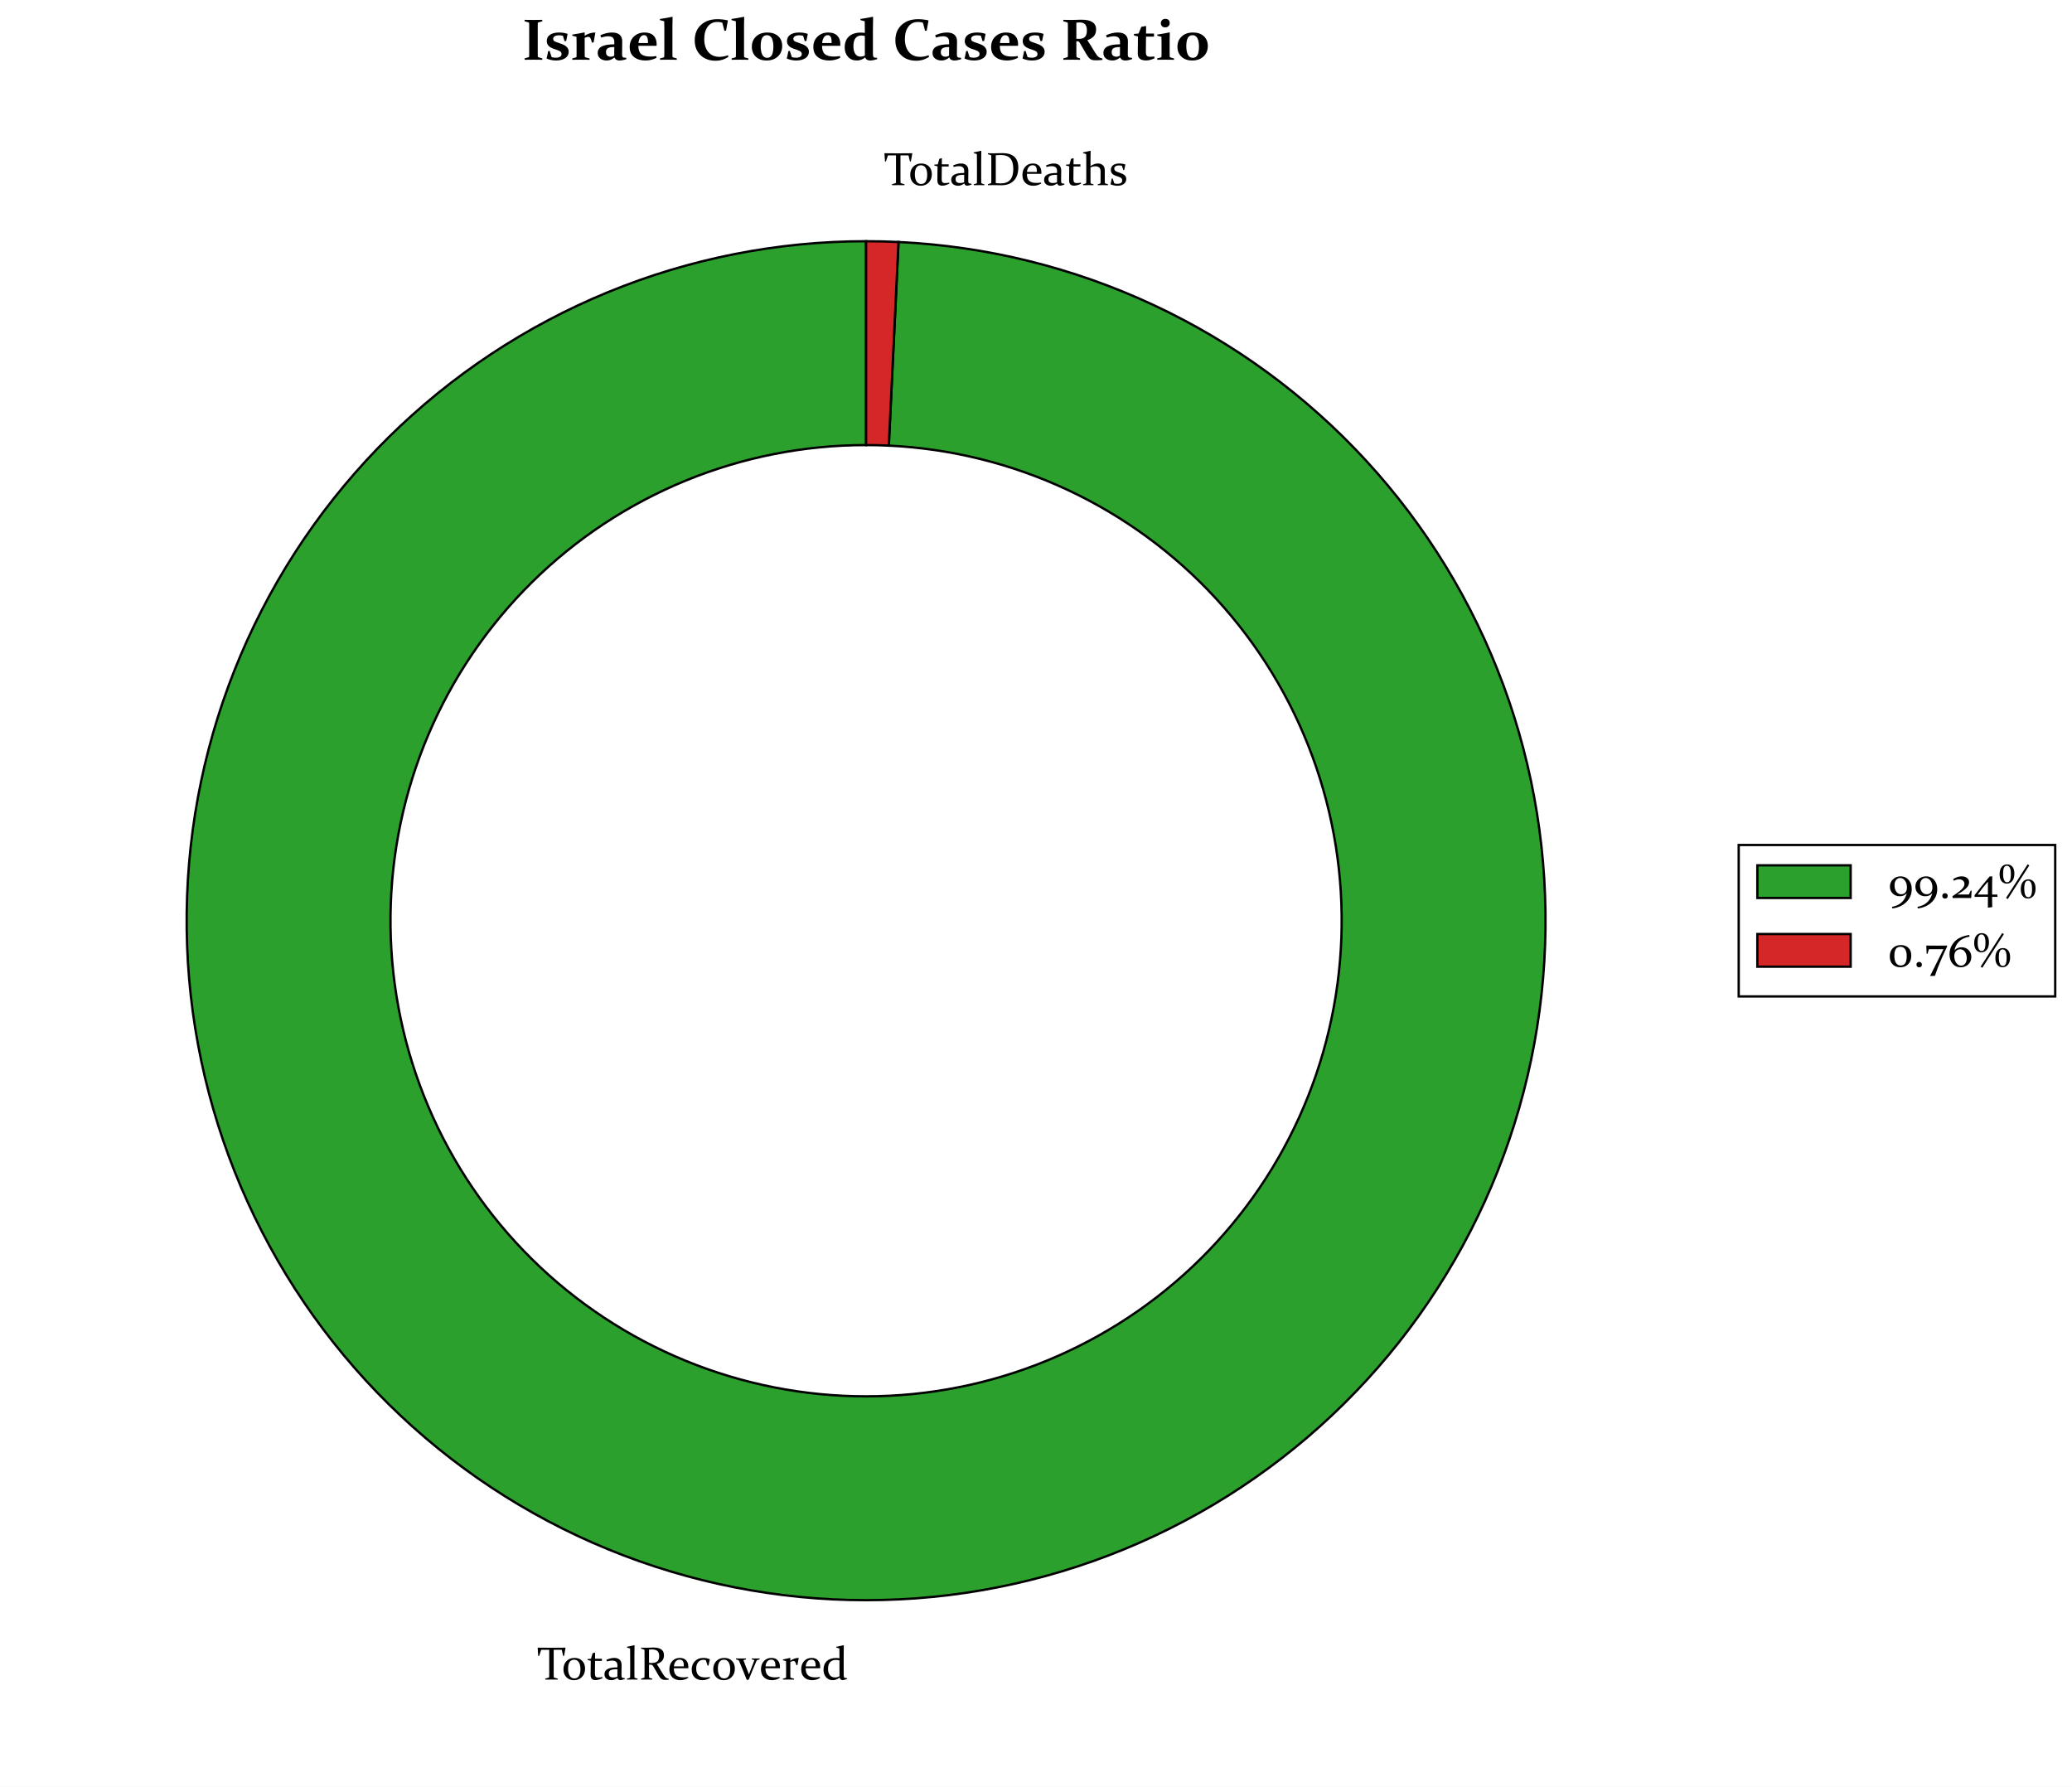
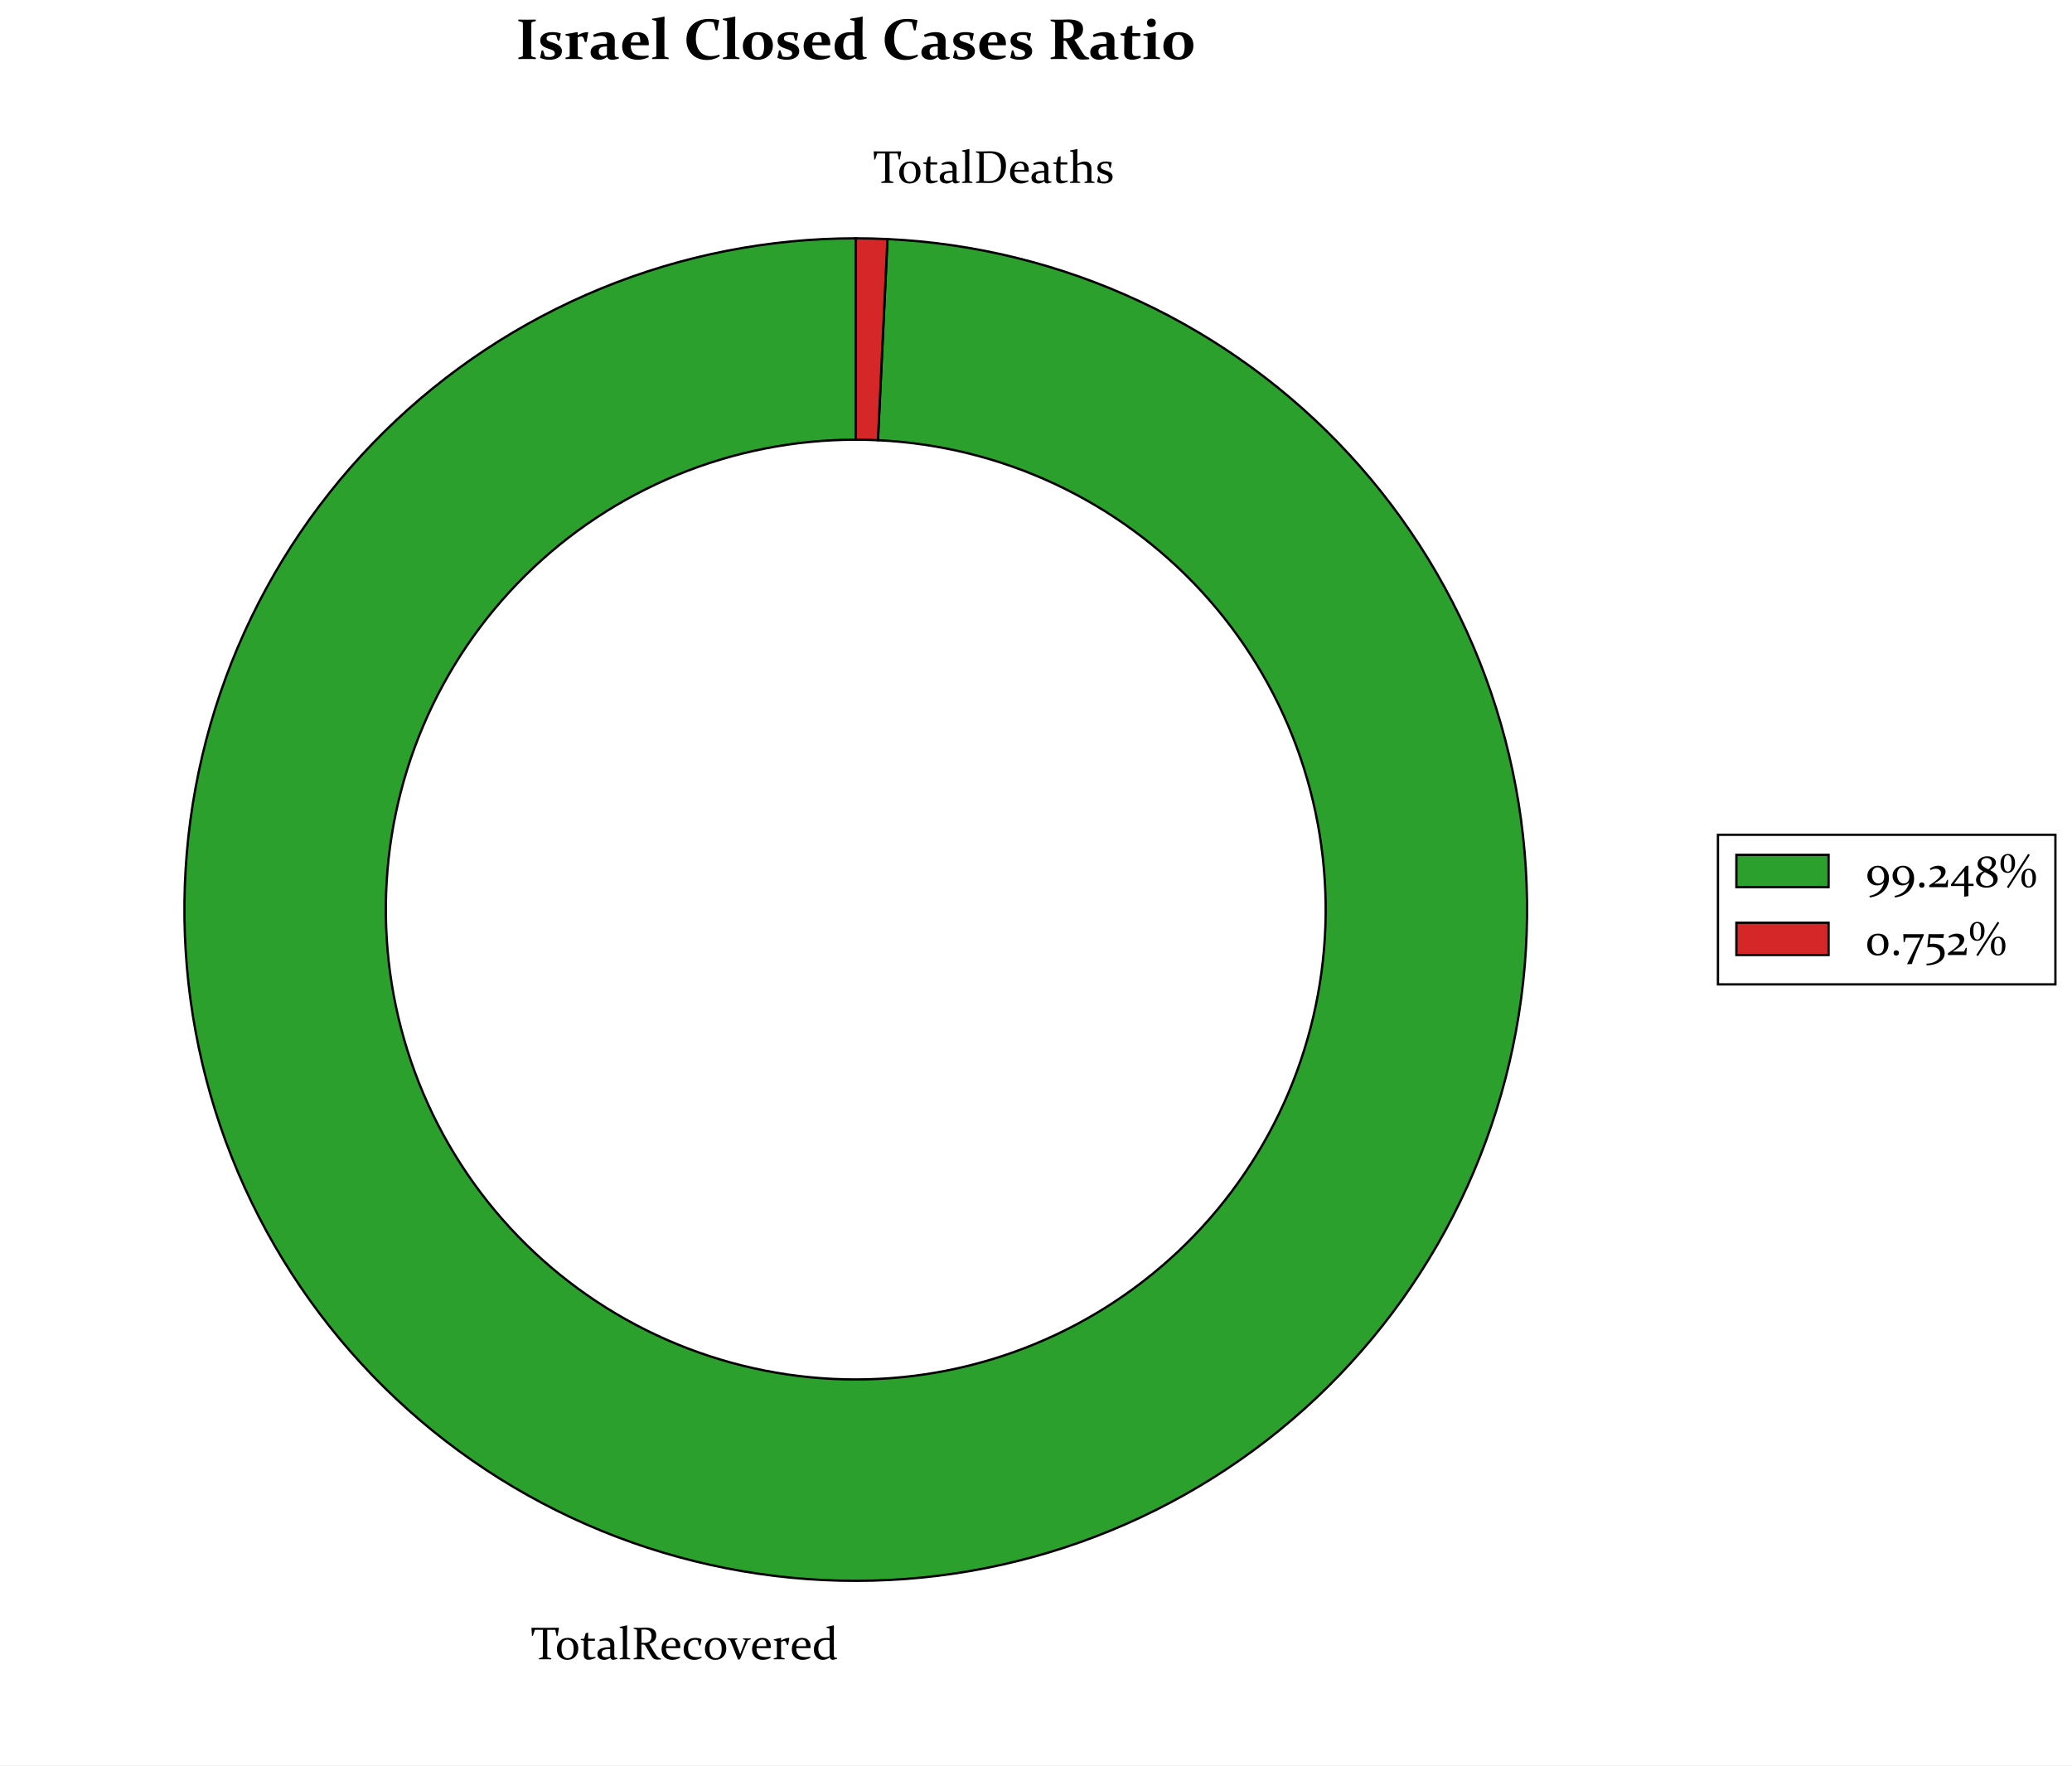
- <svg xmlns="http://www.w3.org/2000/svg" xmlns:xlink="http://www.w3.org/1999/xlink" height="766.08pt" version="1.1" viewBox="0 0 888.389 766.08" width="888.389pt">
+ <svg xmlns="http://www.w3.org/2000/svg" xmlns:xlink="http://www.w3.org/1999/xlink" height="766.08pt" version="1.1" viewBox="0 0 899.12 766.08" width="899.12pt">
  <defs>
    <style type="text/css">*{stroke-linecap:butt;stroke-linejoin:round;}</style>
  </defs>
  <g id="figure_1">
    <g id="patch_1">
-       <path d="M 0 766.08  L 888.389 766.08  L 888.389 0  L 0 0  z " style="fill:#ffffff;" />
+       <path d="M 0 766.08  L 899.12 766.08  L 899.12 0  L 0 0  z " style="fill:#ffffff;" />
    </g>
    <g id="axes_1">
      <g id="patch_2">
-         <path d="M 371.343 103.423  C 333.38 103.423 295.781 110.844 260.665 125.267  C 225.549 139.689 193.589 160.838 166.586 187.521  C 139.582 214.204 118.053 245.91 103.212 280.851  C 88.371 315.792 80.502 353.3 80.049 391.26  C 79.596 429.22 86.567 466.904 100.57 502.19  C 114.573 537.476 135.339 569.686 161.697 597.006  C 188.056 624.326 219.502 646.232 254.264 661.489  C 289.026 676.746 326.437 685.062 364.388 685.968  C 402.34 686.875 440.105 680.354 475.556 666.773  C 511.006 653.193 543.462 632.813 571.095 606.782  C 598.727 580.752 621.007 549.569 636.678 514.992  C 652.349 480.415 661.111 443.106 662.47 405.168  C 663.829 367.229 657.76 329.389 644.603 293.779  C 631.447 258.169 611.456 225.472 585.757 197.531  C 560.058 169.589 529.144 146.939 494.756 130.856  C 460.369 114.774 423.167 105.567 385.247 103.755  L 381.076 191.05  C 407.62 192.318 433.661 198.763 457.732 210.021  C 481.803 221.278 503.444 237.134 521.433 256.693  C 539.422 276.252 553.416 299.14 562.625 324.066  C 571.835 348.993 576.083 375.482 575.132 402.038  C 574.18 428.595 568.047 454.712 557.077 478.916  C 546.108 503.119 530.512 524.947 511.169 543.169  C 491.826 561.39 469.107 575.656 444.292 585.163  C 419.477 594.669 393.041 599.233 366.475 598.599  C 339.909 597.965 313.721 592.143 289.388 581.464  C 265.054 570.784 243.042 555.449 224.591 536.326  C 206.14 517.202 191.604 494.654 181.802 469.954  C 172 445.254 167.12 418.875 167.437 392.303  C 167.755 365.731 173.263 339.476 183.651 315.017  C 194.04 290.558 209.11 268.364 228.013 249.686  C 246.915 231.008 269.287 216.204 293.869 206.108  C 318.45 196.012 344.769 190.817 371.343 190.817  L 371.343 103.423  z " style="fill:#2ca02c;stroke:#000000;stroke-linejoin:miter;" />
+         <path d="M 371.343 103.423  C 333.377 103.423 295.775 110.845 260.657 125.27  C 225.539 139.695 193.576 160.847 166.573 187.534  C 139.569 214.221 118.041 245.931 103.202 280.876  C 88.363 315.822 80.497 353.333 80.049 391.296  C 79.6 429.259 86.578 466.946 100.587 502.232  C 114.596 537.519 135.369 569.728 161.735 597.045  C 188.101 624.363 219.554 646.264 254.322 661.515  C 289.09 676.765 326.506 685.073 364.461 685.97  C 402.416 686.867 440.183 680.336 475.632 666.744  C 511.081 653.152 543.534 632.761 571.161 606.72  C 598.788 580.679 621.059 549.486 636.719 514.901  C 652.38 480.316 661.129 443 662.474 405.058  C 663.819 367.117 657.734 329.275 644.562 293.668  C 631.391 258.061 611.384 225.369 585.671 197.437  C 559.958 169.505 529.03 146.866 494.633 130.799  C 460.235 114.731 423.025 105.541 385.102 103.748  L 380.974 191.045  C 407.521 192.3 433.567 198.733 457.646 209.98  C 481.724 221.228 503.373 237.074 521.372 256.627  C 539.372 276.18 553.376 299.064 562.596 323.989  C 571.817 348.914 576.076 375.403 575.135 401.962  C 574.193 428.521 568.069 454.642 557.106 478.852  C 546.144 503.061 530.554 524.896 511.215 543.125  C 491.877 561.354 469.16 575.628 444.345 585.142  C 419.531 594.656 393.094 599.228 366.526 598.6  C 339.957 597.972 313.766 592.157 289.428 581.481  C 265.091 570.806 243.074 555.475 224.617 536.353  C 206.161 517.231 191.62 494.684 181.814 469.984  C 172.007 445.283 167.123 418.903 167.437 392.329  C 167.751 365.755 173.257 339.496 183.644 315.034  C 194.031 290.573 209.101 268.376 228.004 249.695  C 246.906 231.014 269.28 216.208 293.863 206.11  C 318.445 196.013 344.767 190.817 371.343 190.817  L 371.343 103.423  z " style="fill:#2ca02c;stroke:#000000;stroke-linejoin:miter;" />
      </g>
      <g id="patch_3">
-         <path d="M 385.247 103.755  C 382.932 103.644 380.615 103.561 378.297 103.506  C 375.979 103.451 373.661 103.423 371.343 103.423  L 371.343 190.817  C 372.966 190.817 374.588 190.837 376.211 190.875  C 377.833 190.914 379.455 190.972 381.076 191.05  L 385.247 103.755  z " style="fill:#d62728;stroke:#000000;stroke-linejoin:miter;" />
+         <path d="M 385.102 103.748  C 382.811 103.64 380.518 103.559 378.224 103.504  C 375.931 103.45 373.637 103.423 371.343 103.423  L 371.343 190.817  C 372.949 190.817 374.554 190.836 376.16 190.874  C 377.765 190.912 379.37 190.969 380.974 191.045  L 385.102 103.748  z " style="fill:#d62728;stroke:#000000;stroke-linejoin:miter;" />
      </g>
      <g id="matplotlib.axis_1" />
      <g id="matplotlib.axis_2" />
      <g id="text_1">
-         <g transform="translate(230.3117 720.0759)scale(0.2 -0.2)">
+         <g transform="translate(230.3917 720.0778)scale(0.2 -0.2)">
          <defs>
            <path d="M 30.766 0  Q 24.75 0 17.484 -0.141  L 17.281 1.953  L 24.516 4.109  Q 25.734 4.438 25.781 5.609  Q 25.875 9.328 25.875 15.094  L 25.875 63.812  L 8.641 63.812  L 4.297 50.828  L 2.344 50.484  L 1.078 67.969  L 1.422 68.359  Q 13.422 68.172 24.422 68.172  L 37.453 68.172  Q 48.391 68.172 60.547 68.359  L 60.844 67.969  L 57.766 50.828  L 55.812 50.484  L 52.688 63.812  L 35.453 63.812  L 35.453 15.094  Q 35.453 9.328 35.547 5.609  Q 35.594 4.438 36.812 4.109  L 44.047 1.953  L 44.141 -0.141  Q 36.578 0 30.766 0  z " id="Constantia-84" />
            <path d="M 13.719 23.047  Q 13.719 13.922 17.141 8.172  Q 20.562 2.438 27.297 2.438  Q 33.594 2.438 36.891 7.484  Q 40.188 12.547 40.188 22.469  Q 40.188 31.781 36.719 37.156  Q 33.25 42.531 26.656 42.531  Q 20.406 42.531 17.062 37.688  Q 13.719 32.859 13.719 23.047  z M 50.141 23.484  Q 50.141 12.359 43.422 5.484  Q 36.719 -1.375 26.375 -1.375  Q 16.266 -1.375 10.031 5.094  Q 3.812 11.578 3.812 22.016  Q 3.812 32.766 10.328 39.578  Q 16.844 46.391 27.594 46.391  Q 37.75 46.391 43.938 40.109  Q 50.141 33.844 50.141 23.484  z " id="Constantia-111" />
            <path d="M 17.484 39.938  Q 17.188 23.438 17.188 13.328  Q 17.188 8.25 18.703 6.312  Q 20.219 4.391 24.469 4.391  Q 27.828 4.391 33.25 5.281  L 33.547 3.078  Q 25.094 -1.172 18.453 -1.172  Q 13.141 -1.172 10.547 1.688  Q 7.953 4.547 7.953 10.297  Q 7.953 19.781 8.297 40.234  L 1.562 41.891  L 1.266 43.891  L 8.797 44.531  L 12.156 56.344  Q 14.891 57.078 17.141 57.766  L 17.625 57.422  Q 17.484 51.516 17.484 46.391  L 17.484 44.578  L 32.172 44.578  L 32.172 39.938  z " id="Constantia-116" />
            <path d="M 30.125 22.125  Q 19.438 22.125 15.531 20.016  Q 11.625 17.922 11.625 12.938  Q 11.625 8.297 14.203 6.359  Q 16.797 4.438 21.234 4.438  Q 26.266 4.438 30.031 6.156  z M 6.453 42.234  Q 15.969 46.391 23.297 46.391  Q 30.766 46.391 34.938 42.484  Q 39.109 38.578 39.062 31.203  L 38.812 10.891  Q 38.766 8.406 38.938 6.891  Q 39.109 5.375 39.812 4.562  Q 40.531 3.766 41.938 3.438  Q 43.359 3.125 45.75 3.078  L 46 1.172  Q 43.891 0.344 40.859 -0.484  Q 37.844 -1.312 36.766 -1.312  Q 32.031 -1.312 30.281 3.562  Q 23.438 -1.375 17.391 -1.375  Q 10.594 -1.375 6.469 1.969  Q 2.344 5.328 2.344 11.422  Q 2.344 18.953 9.047 22.516  Q 15.766 26.078 30.125 26.078  L 30.172 29.891  Q 30.219 35.359 27.391 37.984  Q 24.562 40.625 18.703 40.625  Q 14.266 40.625 7.562 38.969  z " id="Constantia-97" />
            <path d="M 2.734 68.5  L 2.484 70.125  Q 11.141 71.781 18.406 73.578  L 18.844 73.188  Q 18.562 65.234 18.562 51.078  L 18.562 19.281  Q 18.562 10.547 18.656 5.219  Q 18.797 3.812 20.016 3.469  L 25.344 1.859  L 25.484 -0.141  Q 18.891 0 14.109 0  Q 9.328 0 2.781 -0.141  L 2.594 1.859  L 8.109 3.469  Q 9.328 3.859 9.422 5.031  Q 9.516 10.547 9.516 17.328  L 9.516 37.406  Q 9.516 55.562 9.328 66.547  z " id="Constantia-108" />
            <path d="M 21.781 14.984  Q 21.781 12.062 21.797 9.719  Q 21.828 7.375 21.875 5.469  Q 21.922 3.953 23.141 3.562  L 28.562 1.953  L 28.719 -0.141  Q 22.906 0 17.094 0  Q 11.188 0 4.984 -0.141  L 4.781 1.953  L 10.797 3.766  Q 12.016 4.109 12.109 5.281  Q 12.156 7.234 12.172 9.641  Q 12.203 12.062 12.203 14.984  L 12.203 54.594  Q 12.203 57.078 12.172 59.078  Q 12.156 61.078 12.109 62.703  Q 12.062 63.969 10.938 64.359  L 4.891 66.266  L 4.781 68.359  Q 11.078 68.172 17.047 68.172  Q 18.219 68.172 20.016 68.234  Q 21.828 68.312 24.422 68.406  Q 27.047 68.5 28.797 68.547  Q 30.562 68.609 31.594 68.609  Q 42.719 68.609 48.281 64.406  Q 53.859 60.203 53.859 52.156  Q 53.859 44.875 50.047 40.359  Q 46.234 35.844 38.422 33.406  Q 41.5 28.719 44.094 24.344  Q 46.688 19.969 48.906 16.328  Q 51.125 12.703 52.969 9.906  Q 54.828 7.125 56.453 5.516  Q 57.281 4.688 58.109 4.078  Q 58.938 3.469 59.844 3.078  Q 60.75 2.688 61.75 2.391  Q 62.75 2.094 63.969 1.812  L 64.109 -0.344  Q 60.594 -0.781 58.203 -0.781  Q 56.203 -0.781 54.688 -0.688  Q 53.172 -0.594 52 -0.297  Q 50.828 0 49.875 0.453  Q 48.922 0.922 48 1.656  Q 46 3.172 44.062 6.031  Q 42.141 8.891 40.062 12.5  Q 37.984 16.109 35.734 20.188  Q 33.5 24.266 31 28.172  Q 30.281 29.344 29.766 30.031  Q 29.25 30.719 28.641 31.109  Q 28.031 31.5 27.219 31.641  Q 26.422 31.781 25.141 31.844  L 21.781 31.938  z M 21.781 35.594  Q 24.75 35.453 27.297 35.453  Q 35.75 35.453 39.672 39.031  Q 43.609 42.625 43.609 50.297  Q 43.609 57.719 39.844 61.125  Q 36.078 64.547 28.078 64.547  Q 26.703 64.547 25.141 64.453  Q 23.578 64.359 21.781 64.156  z " id="Constantia-82" />
            <path d="M 44.047 3.469  Q 39.891 0.875 35.5 -0.25  Q 31.109 -1.375 27.344 -1.375  Q 16.609 -1.375 10.203 4.75  Q 3.812 10.891 3.812 21.781  Q 3.812 32.625 9.938 39.5  Q 16.062 46.391 26.312 46.391  Q 34.906 46.391 39.688 41.234  Q 44.484 36.078 44.484 27  Q 44.484 25.641 44.344 24.219  L 13.375 24.219  Q 13.375 13.719 18.312 9.203  Q 23.25 4.688 33.734 4.688  Q 38.422 4.688 43.75 5.562  z M 34.766 28.266  L 34.766 29.734  Q 34.766 36.672 32.547 39.641  Q 30.328 42.625 25.922 42.625  Q 20.125 42.625 17.047 38.422  Q 13.969 34.234 13.578 28.266  z " id="Constantia-101" />
            <path d="M 42.969 3.469  Q 39.938 1.422 35.469 0.016  Q 31 -1.375 26.609 -1.375  Q 16.062 -1.375 9.906 4.797  Q 3.766 10.984 3.766 21.297  Q 3.766 32.469 10.734 39.422  Q 17.719 46.391 28.812 46.391  Q 35.984 46.391 42.719 43.453  Q 41.109 36.922 39.844 30.078  L 37.938 29.781  L 33.984 41.5  Q 31.734 42.281 28.906 42.281  Q 21.625 42.281 17.516 37.203  Q 13.422 32.125 13.422 23.781  Q 13.422 13.969 18.062 9.281  Q 22.703 4.594 32.766 4.594  Q 37.406 4.594 42.672 5.516  z " id="Constantia-99" />
            <path d="M -1.516 45.266  Q 4.641 45.125 9.422 45.125  Q 13.812 45.125 19.969 45.266  L 20.172 43.266  L 14.5 41.703  Q 18.5 30.328 23.781 17.531  Q 25.141 14.156 26.219 11.078  Q 27.297 14.156 28.719 17.484  Q 33.156 28.422 38.031 41.703  L 32.469 43.266  L 32.281 45.266  Q 36.234 45.125 40.531 45.125  Q 44.922 45.125 49.031 45.266  L 49.219 43.266  L 44.344 41.844  Q 43.219 41.453 42.438 39.938  Q 38.578 31 33.469 18.672  Q 28.375 6.344 25.781 -0.344  L 21.625 -0.781  Q 18.953 6.297 13.891 18.594  Q 8.844 30.906 5.219 39.703  Q 4.438 41.406 3.078 41.891  L -1.422 43.266  z " id="Constantia-118" />
            <path d="M 2.828 42.969  Q 10.984 44.531 18.312 46.391  L 18.797 46.047  L 18.797 40.328  Q 27.828 46.391 36.531 46.391  L 36.766 46.094  Q 35.359 38.812 33.984 31  L 32.031 30.672  Q 30.672 34.812 29.391 37.328  Q 28.125 39.844 25.391 39.844  Q 22.75 39.844 18.797 37.406  L 18.797 16.266  Q 18.797 8.641 18.891 5.375  Q 18.953 4.047 20.125 3.719  L 26.609 1.859  L 26.766 -0.141  Q 19.141 0 14.359 0  Q 9.578 0 3.031 -0.141  L 2.828 1.859  L 8.5 3.516  Q 9.672 3.906 9.719 5.031  Q 9.766 7.125 9.766 11.031  L 9.766 27.688  Q 9.766 35.641 9.578 39.547  L 3.078 41.312  z " id="Constantia-114" />
            <path d="M 37.938 41.016  Q 34.672 42.047 30.609 42.047  Q 22.219 42.047 17.812 37.281  Q 13.422 32.516 13.422 22.859  Q 13.422 14.5 17.328 9.5  Q 21.234 4.5 28.375 4.5  Q 32.953 4.5 37.938 7.031  z M 30.906 70.125  Q 39.594 71.781 46.828 73.578  L 47.266 73.188  Q 46.969 62.75 46.969 50.734  L 46.969 24.172  Q 46.969 17.438 47.016 10.844  Q 47.016 8.344 47.188 6.828  Q 47.359 5.328 48.047 4.516  Q 48.734 3.719 50.078 3.422  Q 51.422 3.125 53.859 3.078  L 54.109 1.172  Q 51.953 0.344 48.953 -0.484  Q 45.953 -1.312 44.875 -1.312  Q 39.938 -1.312 38.234 4.25  Q 30.672 -1.375 23.531 -1.375  Q 14.5 -1.375 9.109 5.047  Q 3.719 11.469 3.719 20.844  Q 3.719 32.953 10.891 39.594  Q 18.062 46.234 30.953 46.234  Q 34.078 46.234 37.938 45.562  Q 37.938 56.344 37.75 66.547  L 31.156 68.5  z " id="Constantia-100" />
          </defs>
          <use xlink:href="#Constantia-84" />
          <use x="52.578" xlink:href="#Constantia-111" />
          <use x="106.631" xlink:href="#Constantia-116" />
          <use x="141.934" xlink:href="#Constantia-97" />
          <use x="189.932" xlink:href="#Constantia-108" />
          <use x="218.008" xlink:href="#Constantia-82" />
          <use x="279.643" xlink:href="#Constantia-101" />
          <use x="327.543" xlink:href="#Constantia-99" />
          <use x="373.686" xlink:href="#Constantia-111" />
          <use x="427.738" xlink:href="#Constantia-118" />
          <use x="476.029" xlink:href="#Constantia-101" />
          <use x="523.93" xlink:href="#Constantia-114" />
          <use x="562.26" xlink:href="#Constantia-101" />
          <use x="610.16" xlink:href="#Constantia-100" />
        </g>
      </g>
      <g id="text_2">
-         <g transform="translate(378.9925 79.36736)scale(0.2 -0.2)">
+         <g transform="translate(378.9125 79.36546)scale(0.2 -0.2)">
          <defs>
            <path d="M 17.094 0  Q 11.188 0 4.984 -0.141  L 4.781 1.953  L 10.797 3.766  Q 12.062 4.156 12.109 5.281  Q 12.156 7.234 12.172 9.641  Q 12.203 12.062 12.203 14.984  L 12.203 54.594  Q 12.203 57.078 12.172 59.078  Q 12.156 61.078 12.109 62.703  Q 12.062 63.969 10.938 64.359  L 4.891 66.266  L 4.781 68.359  Q 11.078 68.172 17.047 68.172  Q 21.922 68.172 26.453 68.406  Q 31 68.656 35.797 68.656  Q 52.875 68.656 61.469 60.859  Q 70.062 53.078 70.062 37.75  Q 70.062 19.672 60.516 9.688  Q 50.984 -0.297 33.734 -0.297  Q 29 -0.297 25.281 -0.141  Q 21.578 0 17.094 0  z M 21.781 4.344  Q 24.656 3.953 27.406 3.828  Q 30.172 3.719 32.953 3.719  Q 45.844 3.719 52.578 11.297  Q 59.328 18.891 59.328 34.578  Q 59.328 49.812 52.922 57.156  Q 46.531 64.5 32.672 64.5  Q 30.469 64.5 27.797 64.406  Q 25.141 64.312 21.781 64.062  z " id="Constantia-68" />
            <path d="M 2.484 70.125  Q 10.453 71.688 18.406 73.578  L 18.844 73.188  Q 18.609 68.609 18.578 60.109  Q 18.562 51.609 18.562 40.922  Q 27.047 46.391 34.375 46.391  Q 41.156 46.391 45.156 42.594  Q 49.172 38.812 49.172 31.5  L 49.172 14.266  Q 49.172 8.641 49.266 5.219  Q 49.312 3.953 50.484 3.516  L 55.953 1.859  L 56.062 -0.141  Q 49.609 0 44.828 0  Q 40.047 0 34.188 -0.141  L 33.984 1.859  L 38.812 3.266  Q 39.984 3.656 40.094 4.781  Q 40.141 5.469 40.141 7.859  L 40.141 29.156  Q 40.141 35.156 37.25 37.766  Q 34.375 40.375 28.766 40.375  Q 23.922 40.375 18.562 38.031  L 18.562 16.109  Q 18.562 10.062 18.656 5.031  Q 18.703 3.656 19.875 3.328  L 24.953 1.859  L 25.047 -0.141  Q 18.891 0 14.109 0  Q 9.328 0 2.781 -0.141  L 2.594 1.859  L 8.109 3.469  Q 9.375 3.859 9.422 5.031  Q 9.516 9.719 9.516 17  L 9.516 37.406  Q 9.516 47.359 9.484 55.031  Q 9.469 62.703 9.328 66.547  L 2.734 68.5  z " id="Constantia-104" />
            <path d="M 27.875 41.453  Q 25.047 42.234 21.734 42.234  Q 17.141 42.234 14.328 40.453  Q 11.531 38.672 11.531 35.594  Q 11.531 32.625 13.359 30.906  Q 15.188 29.203 20.172 27.547  L 24.172 26.172  Q 30.906 23.875 34.047 20.922  Q 37.203 17.969 37.203 13.188  Q 37.203 6.391 31.922 2.5  Q 26.656 -1.375 18.609 -1.375  Q 11.188 -1.375 3.422 1.656  Q 5.078 8.016 6.109 14.062  L 8.016 14.359  L 11.531 3.859  Q 14.312 2.781 18.609 2.781  Q 23.141 2.781 25.844 4.641  Q 28.562 6.5 28.562 9.859  Q 28.562 12.984 26.734 14.797  Q 24.906 16.609 20.906 17.922  L 15.828 19.625  Q 9.234 21.828 6.719 24.922  Q 4.203 28.031 4.203 32.625  Q 4.203 39.016 9.062 42.703  Q 13.922 46.391 21.875 46.391  Q 29.297 46.391 35.359 44.234  Q 33.984 38.672 32.859 32.469  L 31 32.125  z " id="Constantia-115" />
          </defs>
          <use xlink:href="#Constantia-84" />
          <use x="52.578" xlink:href="#Constantia-111" />
          <use x="106.631" xlink:href="#Constantia-116" />
          <use x="141.934" xlink:href="#Constantia-97" />
          <use x="189.932" xlink:href="#Constantia-108" />
          <use x="218.008" xlink:href="#Constantia-68" />
          <use x="293.105" xlink:href="#Constantia-101" />
          <use x="341.006" xlink:href="#Constantia-97" />
          <use x="389.004" xlink:href="#Constantia-116" />
          <use x="424.307" xlink:href="#Constantia-104" />
          <use x="482.266" xlink:href="#Constantia-115" />
        </g>
      </g>
      <g id="text_3">
        <g transform="translate(223.8466 25.59453)scale(0.25 -0.25)">
          <defs>
            <path d="M 26.859 15.328  Q 26.859 12.406 26.875 10.016  Q 26.906 7.625 26.953 5.719  Q 27 4.438 28.609 4  L 34.625 2.297  L 34.766 -0.141  Q 27.984 0 19.734 0  Q 11.188 0 4.5 -0.141  L 4.25 2.297  L 10.797 4.109  Q 12.016 4.438 12.109 5.609  Q 12.156 7.562 12.172 9.984  Q 12.203 12.406 12.203 15.328  L 12.203 54.25  Q 12.203 56.688 12.172 58.688  Q 12.156 60.688 12.109 62.359  Q 12.062 63.625 10.938 63.969  L 4.391 65.875  L 4.25 68.359  Q 11.031 68.172 19.281 68.172  Q 27.781 68.172 34.516 68.359  L 34.766 65.875  L 28.219 64.062  Q 27.047 63.766 26.953 62.594  Q 26.906 60.844 26.875 58.812  Q 26.859 56.781 26.859 54.438  z " id="Constantia-Bold-73" />
            <path d="M 31.938 41.109  Q 28.859 41.844 25.297 41.844  Q 20.844 41.844 18.031 40.281  Q 15.234 38.719 15.234 35.844  Q 15.234 33.641 16.453 32.438  Q 17.672 31.25 20.656 30.219  L 28.469 27.484  Q 35.453 25.094 38.672 21.703  Q 41.891 18.312 41.891 13.766  Q 41.891 6.594 35.859 2.609  Q 29.828 -1.375 20.016 -1.375  Q 11.812 -1.375 3.906 2  Q 5.562 8.547 6.641 14.703  L 9.125 15.094  L 12.641 4.438  Q 15.625 3.422 20.125 3.422  Q 24.359 3.422 27 5.031  Q 29.641 6.641 29.641 9.516  Q 29.641 11.922 28.047 13.547  Q 26.469 15.188 21.734 16.797  L 15.766 18.844  Q 10.062 20.844 7.172 24.047  Q 4.297 27.25 4.297 31.891  Q 4.297 39.016 9.906 42.812  Q 15.531 46.625 25.391 46.625  Q 33.5 46.625 40.047 44.234  Q 38.578 37.844 37.547 32.125  L 34.859 31.734  z " id="Constantia-Bold-115" />
            <path d="M 2.297 43.062  Q 13.578 44.734 22.906 46.781  L 23.641 46.391  L 23.641 41.109  Q 32.281 46.625 41.703 46.625  L 41.938 46.297  Q 40.375 38.531 38.969 29.688  L 36.141 29.203  Q 34.859 34.031 33.641 36.609  Q 32.422 39.203 29.828 39.203  Q 27.344 39.203 23.641 37.547  L 23.641 16.609  Q 23.641 9.031 23.734 5.766  Q 23.781 4.391 24.953 4.047  L 31.938 2.203  L 32.078 -0.141  Q 23.969 0 16.609 0  Q 9.578 0 2.547 -0.141  L 2.297 2.203  L 8.5 3.906  Q 9.672 4.25 9.719 5.375  Q 9.766 7.469 9.766 11.375  L 9.766 27.688  Q 9.766 35.641 9.578 39.266  L 2.594 41.062  z " id="Constantia-Bold-114" />
            <path d="M 31 21.734  Q 23.344 21.734 20.062 19.781  Q 16.797 17.828 16.797 13.094  Q 16.797 8.797 19.109 6.953  Q 21.438 5.125 24.609 5.125  Q 28.219 5.125 30.906 6.984  z M 7.125 41.891  Q 17.531 46.625 27.156 46.625  Q 35.938 46.625 40.297 42.688  Q 44.672 38.766 44.625 31.391  L 44.391 11.078  Q 44.281 8.594 44.469 7.078  Q 44.672 5.562 45.375 4.75  Q 46.094 3.953 47.484 3.609  Q 48.875 3.266 51.516 3.219  L 51.812 0.984  Q 44.969 -1.375 40.047 -1.375  Q 33.406 -1.375 31.297 3.859  Q 25.094 -1.375 18.172 -1.375  Q 11.375 -1.375 6.984 2.016  Q 2.594 5.422 2.594 11.578  Q 2.594 19.234 9.688 22.797  Q 16.797 26.375 31 26.375  L 31.062 30.031  Q 31.109 35.25 28.547 37.719  Q 25.984 40.188 20.562 40.188  Q 15.531 40.188 8.5 37.984  z " id="Constantia-Bold-97" />
            <path d="M 49.906 3.219  Q 40.875 -1.375 30.859 -1.375  Q 18.953 -1.375 11.406 4.516  Q 3.859 10.406 3.859 21.875  Q 3.859 32.812 11.109 39.719  Q 18.359 46.625 29.594 46.625  Q 39.406 46.625 44.75 41.328  Q 50.094 36.031 50.094 26.703  Q 50.094 25.297 49.953 23.781  L 18.75 23.781  Q 18.75 13.969 23.562 9.672  Q 28.375 5.375 39.359 5.375  Q 44.672 5.375 49.516 6.297  z M 35.25 28.516  L 35.25 29.688  Q 35.25 36.328 33.562 39.203  Q 31.891 42.094 28.422 42.094  Q 24.266 42.094 21.797 38.109  Q 19.344 34.125 18.953 28.516  z " id="Constantia-Bold-101" />
            <path d="M 1.859 69.828  Q 14.062 71.625 23.141 73.578  L 23.688 73.188  Q 23.391 66.453 23.391 58.844  L 23.391 13.672  Q 23.391 7.859 23.484 5.562  Q 23.578 4.25 24.703 3.906  L 30.812 2.203  L 30.953 -0.141  Q 23.734 0 16.609 0  Q 9.328 0 2.25 -0.141  L 2 2.203  L 8.203 3.906  Q 9.328 4.203 9.422 5.375  Q 9.516 7.281 9.516 11.766  L 9.516 54.109  Q 9.516 60.5 9.328 65.875  L 2.156 67.828  z " id="Constantia-Bold-108" />
            <path id="Constantia-Bold-32" />
            <path d="M 58.5 49.906  L 55.812 49.469  L 52.094 63.484  Q 48.25 64.703 43.75 64.703  Q 32.953 64.703 27.047 56.609  Q 21.141 48.531 21.141 35.453  Q 21.141 21.484 28.094 13.188  Q 35.062 4.891 47.406 4.891  Q 54.297 4.891 61.922 7.672  L 62.547 4.891  Q 52.781 -1.766 40.484 -1.766  Q 24.516 -1.766 14.672 7.859  Q 4.828 17.484 4.828 33.203  Q 4.828 49.953 15.625 59.719  Q 26.422 69.484 43.797 69.484  Q 52.391 69.484 61.375 67.484  L 61.672 67  z " id="Constantia-Bold-67" />
            <path d="M 19.047 23.188  Q 19.047 14.312 21.703 8.766  Q 24.359 3.219 30.219 3.219  Q 35.688 3.219 38.25 8.094  Q 40.828 12.984 40.828 22.609  Q 40.828 31.641 38.109 36.844  Q 35.406 42.047 29.641 42.047  Q 24.266 42.047 21.656 37.359  Q 19.047 32.672 19.047 23.188  z M 55.953 23.578  Q 55.953 12.453 48.531 5.531  Q 41.109 -1.375 29.203 -1.375  Q 17.625 -1.375 10.734 5.141  Q 3.859 11.672 3.859 22.219  Q 3.859 32.906 11.078 39.766  Q 18.312 46.625 30.609 46.625  Q 42.281 46.625 49.109 40.297  Q 55.953 33.984 55.953 23.578  z " id="Constantia-Bold-111" />
            <path d="M 38.422 40.578  Q 35.797 41.5 32.516 41.5  Q 25.828 41.5 22.312 36.891  Q 18.797 32.281 18.797 23  Q 18.797 14.938 21.922 10.109  Q 25.047 5.281 30.719 5.281  Q 34.906 5.281 38.422 7.078  z M 30.719 69.828  Q 42.625 71.625 52 73.578  L 52.594 73.188  Q 52.25 62.75 52.25 50.734  L 52.25 24.172  Q 52.25 17.781 52.297 10.984  Q 52.297 8.5 52.484 6.984  Q 52.688 5.469 53.344 4.656  Q 54 3.859 55.359 3.562  Q 56.734 3.266 59.375 3.219  L 59.672 1.078  Q 52.547 -1.375 47.516 -1.375  Q 40.969 -1.375 38.922 3.953  Q 32.516 -1.375 24.75 -1.375  Q 15.094 -1.375 9.469 5  Q 3.859 11.375 3.859 20.953  Q 3.859 33.156 11.109 39.812  Q 18.359 46.484 31.391 46.484  Q 34.625 46.484 38.422 45.953  Q 38.422 56.25 38.234 65.875  L 31.062 67.828  z " id="Constantia-Bold-100" />
            <path d="M 26.703 15.328  Q 26.703 12.406 26.734 10.078  Q 26.766 7.766 26.812 5.859  Q 26.859 4.297 27.938 3.953  L 33.016 2.297  L 33.156 -0.141  Q 27.734 0 19.734 0  Q 11.188 0 4.5 -0.141  L 4.25 2.297  L 10.797 4.109  Q 12.016 4.438 12.109 5.609  Q 12.156 7.562 12.172 9.984  Q 12.203 12.406 12.203 15.328  L 12.203 54.25  Q 12.203 56.688 12.172 58.688  Q 12.156 60.688 12.109 62.359  Q 12.062 63.625 10.938 63.969  L 4.391 65.875  L 4.25 68.359  Q 11.078 68.172 18.266 68.172  Q 19.781 68.172 22.016 68.234  Q 24.266 68.312 27.484 68.406  Q 30.422 68.5 32.391 68.547  Q 34.375 68.609 35.5 68.609  Q 48.047 68.609 54.312 64.406  Q 60.594 60.203 60.594 52.156  Q 60.594 44.875 56.766 40.406  Q 52.938 35.938 45.516 33.547  Q 49.609 27.484 51.828 23.719  Q 54.047 19.969 56.297 16.328  Q 58.547 12.703 60.375 9.906  Q 62.203 7.125 63.812 5.516  Q 64.703 4.781 65.5 4.25  Q 66.312 3.719 67.188 3.328  Q 68.062 2.938 69.062 2.656  Q 70.062 2.391 71.297 2.156  L 71.484 -0.344  Q 66.703 -1.031 60.547 -1.031  Q 55.672 -1.031 53.719 -0.391  Q 51.766 0.25 50.25 1.422  Q 48 3.172 46.109 6  Q 44.234 8.844 42.141 12.406  Q 40.047 15.969 37.812 19.969  Q 35.594 23.969 33.156 27.875  Q 32.422 29 31.953 29.734  Q 31.5 30.469 31.031 30.828  Q 30.562 31.203 30.047 31.375  Q 29.547 31.547 28.766 31.594  L 26.703 31.641  z M 26.703 35.891  Q 29.297 35.75 31.391 35.75  Q 38.328 35.75 41.547 39.234  Q 44.781 42.719 44.781 50.141  Q 44.781 57.328 41.672 60.625  Q 38.578 63.922 32.031 63.922  Q 30.906 63.922 29.609 63.812  Q 28.328 63.719 26.703 63.531  z " id="Constantia-Bold-82" />
            <path d="M 22.125 39.547  Q 21.828 24.312 21.828 13.719  Q 21.828 8.797 23.344 6.906  Q 24.859 5.031 29.156 5.031  Q 32.469 5.031 36.375 5.422  L 36.766 2.484  Q 29 -1.312 22.266 -1.312  Q 15.438 -1.312 11.688 1.531  Q 7.953 4.391 7.953 10.156  Q 7.953 20.312 8.25 39.797  L 1.656 41.5  L 1.219 44.141  L 9.375 44.875  L 14.016 56.344  Q 18.172 57.078 21.578 57.766  L 22.266 57.422  Q 22.125 51.516 22.125 44.875  L 35.797 44.875  L 35.797 39.547  z " id="Constantia-Bold-116" />
            <path d="M 23.781 62.984  Q 23.781 59.625 21.609 57.516  Q 19.438 55.422 15.922 55.422  Q 12.703 55.422 10.625 57.391  Q 8.547 59.375 8.547 62.547  Q 8.547 66.016 10.734 68.016  Q 12.938 70.016 16.453 70.016  Q 19.672 70.016 21.719 68.188  Q 23.781 66.359 23.781 62.984  z M 2.297 43.062  Q 14.312 44.875 23.391 46.828  L 23.922 46.438  Q 23.641 39.703 23.641 32.078  L 23.641 13.672  Q 23.641 7.859 23.734 5.562  Q 23.828 4.25 24.953 3.906  L 31.062 2.203  L 31.203 -0.141  Q 23.969 0 16.844 0  Q 9.578 0 2.484 -0.141  L 2.25 2.203  L 8.453 3.906  Q 9.578 4.203 9.672 5.375  Q 9.766 7.281 9.766 11.766  L 9.766 27.484  Q 9.766 33.891 9.578 39.266  L 2.594 41.062  z " id="Constantia-Bold-105" />
          </defs>
          <use xlink:href="#Constantia-Bold-73" />
          <use x="38.062" xlink:href="#Constantia-Bold-115" />
          <use x="83.717" xlink:href="#Constantia-Bold-114" />
          <use x="127.125" xlink:href="#Constantia-Bold-97" />
          <use x="180.689" xlink:href="#Constantia-Bold-101" />
          <use x="234.449" xlink:href="#Constantia-Bold-108" />
          <use x="267.359" xlink:href="#Constantia-Bold-32" />
          <use x="291.285" xlink:href="#Constantia-Bold-67" />
          <use x="357.252" xlink:href="#Constantia-Bold-108" />
          <use x="390.162" xlink:href="#Constantia-Bold-111" />
          <use x="450.025" xlink:href="#Constantia-Bold-115" />
          <use x="495.68" xlink:href="#Constantia-Bold-101" />
          <use x="549.439" xlink:href="#Constantia-Bold-100" />
          <use x="611.451" xlink:href="#Constantia-Bold-32" />
          <use x="635.377" xlink:href="#Constantia-Bold-67" />
          <use x="701.344" xlink:href="#Constantia-Bold-97" />
          <use x="754.908" xlink:href="#Constantia-Bold-115" />
          <use x="800.562" xlink:href="#Constantia-Bold-101" />
          <use x="854.322" xlink:href="#Constantia-Bold-115" />
          <use x="899.977" xlink:href="#Constantia-Bold-32" />
          <use x="923.902" xlink:href="#Constantia-Bold-82" />
          <use x="994.41" xlink:href="#Constantia-Bold-97" />
          <use x="1047.975" xlink:href="#Constantia-Bold-116" />
          <use x="1086.939" xlink:href="#Constantia-Bold-105" />
          <use x="1120.094" xlink:href="#Constantia-Bold-111" />
        </g>
      </g>
      <g id="legend_1">
        <g id="patch_4">
-           <path d="M 745.485 427.2  L 881.189 427.2  L 881.189 362.275  L 745.485 362.275  z " style="fill:#ffffff;stroke:#000000;stroke-linejoin:miter;" />
+           <path d="M 745.485 427.2  L 891.92 427.2  L 891.92 362.275  L 745.485 362.275  z " style="fill:#ffffff;stroke:#000000;stroke-linejoin:miter;" />
        </g>
        <g id="patch_5">
          <path d="M 753.485 384.99  L 793.485 384.99  L 793.485 370.99  L 753.485 370.99  z " style="fill:#2ca02c;stroke:#000000;stroke-linejoin:miter;" />
        </g>
        <g id="text_4">
          <g transform="translate(809.4855 384.9904)scale(0.2 -0.2)">
            <defs>
              <path d="M 8.641 -19  Q 20.906 -16.797 28.984 -9.672  Q 37.062 -2.547 40.375 10.109  L 40.281 10.156  Q 34.578 3.656 25.438 3.656  Q 16.312 3.656 10.234 9.484  Q 4.156 15.328 4.156 24.312  Q 4.156 33.688 10.797 40.031  Q 17.438 46.391 27.047 46.391  Q 37.547 46.391 44.266 38.75  Q 50.984 31.109 50.984 19.188  Q 50.984 2.828 39.578 -8.594  Q 28.172 -20.016 9.328 -22.469  z M 14.062 27.25  Q 14.062 18.562 18.016 13.281  Q 21.969 8.016 28.125 8.016  Q 34.234 8.016 37.453 11.938  Q 40.672 15.875 40.672 22.906  Q 40.672 31.453 36.422 37.156  Q 32.172 42.875 26.219 42.875  Q 20.953 42.875 17.5 38.641  Q 14.062 34.422 14.062 27.25  z " id="Constantia-57" />
              <path d="M 13.094 10.25  Q 15.625 10.25 17.25 8.656  Q 18.891 7.078 18.891 4.5  Q 18.891 1.906 17.25 0.266  Q 15.625 -1.375 13.094 -1.375  Q 10.406 -1.375 8.781 0.266  Q 7.172 1.906 7.172 4.5  Q 7.172 7.078 8.781 8.656  Q 10.406 10.25 13.094 10.25  z " id="Constantia-46" />
              <path d="M 42.391 15.484  L 44.531 15.875  L 43.562 0.203  L 43.219 -0.141  Q 33.25 0 22.359 0  Q 12.25 0 3.766 -0.141  L 3.422 3.859  Q 8.016 6.844 11.672 9.375  Q 15.328 11.922 18.016 14.109  Q 20.703 16.266 22.75 18.219  Q 24.812 20.172 26.203 22.094  Q 27.594 24.031 28.312 26.031  Q 29.047 28.031 29.047 30.219  Q 29.047 34.719 25.781 37.344  Q 22.516 39.984 17.781 39.984  Q 12.203 39.984 6.547 36.969  L 4.688 40.188  Q 13.812 46.391 23 46.391  Q 29.891 46.391 34.453 43.047  Q 39.016 39.703 39.016 33.734  Q 39.016 30.031 37.344 26.828  Q 35.688 23.641 32.516 20.562  Q 29.344 17.484 24.75 14.328  Q 20.172 11.188 14.266 7.672  L 14.312 7.422  L 38.578 7.422  z " id="Constantia-50" />
              <path d="M 30.953 35.016  Q 25.438 28.812 19.891 21.781  Q 14.359 14.75 8.984 7.281  L 30.953 7.281  z M 39.984 -5.719  Q 39.984 -12.547 40.234 -19.531  Q 35.547 -20.016 31.344 -20.797  L 30.859 -20.406  Q 30.953 -13.578 30.953 -6.5  L 30.953 2.438  L 18.797 2.438  Q 12.109 2.438 2.547 2.297  L 2.203 5.859  Q 9.906 16.062 18.078 26.234  Q 26.266 36.422 34.578 46.047  L 40.281 46.391  Q 39.984 35.453 39.984 25.984  L 39.984 7.281  L 51.172 7.281  L 51.375 2.297  Q 46 2.438 39.984 2.438  z " id="Constantia-52" />
+               <path d="M 19.094 34.234  Q 12.062 37.891 9.5 41.547  Q 6.938 45.219 6.938 50.094  Q 6.938 57.422 12.969 62.172  Q 19 66.938 27.984 66.938  Q 36.078 66.938 41.375 63.125  Q 46.688 59.328 46.688 53.266  Q 46.688 44.234 33.844 36.766  Q 43.609 32.031 47.094 27.75  Q 50.594 23.484 50.594 17.578  Q 50.594 9.422 43.406 4.078  Q 36.234 -1.266 26.266 -1.266  Q 16.266 -1.266 9.906 3.297  Q 3.562 7.859 3.562 15.438  Q 3.562 26.812 19.094 34.234  z M 22.562 32.422  Q 12.547 26.703 12.547 16.609  Q 12.547 10.203 16.375 6.422  Q 20.219 2.641 26.906 2.641  Q 33.016 2.641 37.141 6.031  Q 41.266 9.422 41.266 14.844  Q 41.266 20.016 37.5 23.75  Q 33.734 27.484 22.562 32.422  z M 30.219 38.625  Q 37.984 44.234 37.984 51.812  Q 37.984 57.234 34.859 60.188  Q 31.734 63.141 26.609 63.141  Q 21.438 63.141 18.141 60.453  Q 14.844 57.766 14.844 53.125  Q 14.844 48.484 18.406 45.406  Q 21.969 42.328 30.219 38.625  z " id="Constantia-56" />
              <path d="M 10.422 51.922  Q 10.422 43.031 12.562 38.312  Q 14.719 33.609 18.969 33.609  Q 22.922 33.609 25.016 37.656  Q 27.125 41.719 27.125 51.344  Q 27.125 60.422 24.922 64.766  Q 22.719 69.109 18.578 69.109  Q 14.625 69.109 12.516 65.266  Q 10.422 61.438 10.422 51.922  z M 34.594 52.266  Q 34.594 41.859 30.016 36.312  Q 25.453 30.781 18.375 30.781  Q 11.438 30.781 7.188 35.953  Q 2.953 41.125 2.953 50.891  Q 2.953 61 7.391 66.469  Q 11.828 71.938 19.156 71.938  Q 26.141 71.938 30.359 66.984  Q 34.594 62.031 34.594 52.266  z M 16.781 0  L 62.984 72.125  L 66.641 69.828  L 20.406 -2.297  z M 55.797 19.922  Q 55.797 11.031 57.938 6.312  Q 60.094 1.609 64.344 1.609  Q 68.297 1.609 70.391 5.656  Q 72.5 9.719 72.5 19.344  Q 72.5 28.422 70.297 32.766  Q 68.094 37.109 63.953 37.109  Q 60 37.109 57.891 33.266  Q 55.797 29.438 55.797 19.922  z M 79.969 20.266  Q 79.969 9.859 75.391 4.312  Q 70.828 -1.219 63.75 -1.219  Q 56.812 -1.219 52.562 3.953  Q 48.328 9.125 48.328 18.891  Q 48.328 29 52.766 34.469  Q 57.203 39.938 64.531 39.938  Q 71.516 39.938 75.734 34.984  Q 79.969 30.031 79.969 20.266  z " id="Constantia-37" />
            </defs>
            <use xlink:href="#Constantia-57" />
            <use x="54.639" xlink:href="#Constantia-57" />
            <use x="109.277" xlink:href="#Constantia-46" />
            <use x="134.863" xlink:href="#Constantia-50" />
            <use x="183.301" xlink:href="#Constantia-52" />
-             <use x="236.377" xlink:href="#Constantia-37" />
+             <use x="236.377" xlink:href="#Constantia-56" />
+             <use x="290.039" xlink:href="#Constantia-37" />
          </g>
        </g>
        <g id="patch_6">
          <path d="M 753.485 414.453  L 793.485 414.453  L 793.485 400.453  L 753.485 400.453  z " style="fill:#d62728;stroke:#000000;stroke-linejoin:miter;" />
        </g>
        <g id="text_5">
          <g transform="translate(809.4855 414.4529)scale(0.2 -0.2)">
            <defs>
              <path d="M 13.672 23.297  Q 13.672 13.625 17.156 8.109  Q 20.656 2.594 27.203 2.594  Q 33.844 2.594 37.016 7.516  Q 40.188 12.453 40.188 22.609  Q 40.188 32.562 36.719 37.609  Q 33.25 42.672 26.656 42.672  Q 19.922 42.672 16.797 37.844  Q 13.672 33.016 13.672 23.297  z M 49.953 23.688  Q 49.953 12.25 43.438 5.484  Q 36.922 -1.266 26.422 -1.266  Q 16.312 -1.266 10.109 4.938  Q 3.906 11.141 3.906 22.016  Q 3.906 33.203 10.391 39.797  Q 16.891 46.391 27.484 46.391  Q 37.797 46.391 43.875 40.375  Q 49.953 34.375 49.953 23.688  z " id="Constantia-48" />
              <path d="M 10.938 -19.672  L 39.5 37.547  L 8.297 37.547  L 5.469 27.875  L 3.516 27.547  L 2.688 44.922  L 3.031 45.312  Q 8.797 45.219 14.266 45.172  Q 19.734 45.125 25 45.125  L 27.734 45.125  Q 33.016 45.125 37.844 45.172  Q 42.672 45.219 47.172 45.312  L 47.359 43.219  Q 44.828 37.984 42.266 32.469  Q 39.703 26.953 37.234 21.312  Q 34.766 15.672 32.422 10.125  Q 30.078 4.594 28.031 -0.656  Q 25.984 -5.906 24.25 -10.688  Q 22.516 -15.484 21.234 -19.531  L 11.188 -20.016  z " id="Constantia-55" />
-               <path d="M 47.125 64.547  Q 32.031 61.531 24.516 53.938  Q 17 46.344 14.797 35.25  L 14.891 35.203  Q 20.797 41.656 30.219 41.656  Q 38.969 41.656 44.938 35.797  Q 50.922 29.938 50.922 20.906  Q 50.922 11.328 44.375 5.031  Q 37.844 -1.266 28.125 -1.266  Q 17.391 -1.266 10.75 6.5  Q 4.109 14.266 4.109 26.516  Q 4.109 41.547 14.453 53.125  Q 24.812 64.703 46.438 68.016  z M 41.109 18.062  Q 41.109 26.609 37.156 31.953  Q 33.203 37.312 27.047 37.312  Q 21.438 37.312 17.922 33.328  Q 14.406 29.344 14.406 22.516  Q 14.406 14.156 18.5 8.203  Q 22.609 2.25 28.953 2.25  Q 34.469 2.25 37.781 6.812  Q 41.109 11.375 41.109 18.062  z " id="Constantia-54" />
+               <path d="M 6.453 16.797  L 9.281 45.312  Q 15.375 45.125 23.875 45.125  Q 33.688 45.125 42.281 45.312  L 42.578 44.922  L 41.359 36.859  L 13.188 37.547  L 11.812 23.781  Q 15.969 24.469 19.625 24.469  Q 30.812 24.469 37.469 19.047  Q 44.141 13.625 44.141 4.156  Q 44.141 -7.953 32.984 -15.156  Q 21.828 -22.359 4.891 -22.469  L 4.391 -18.844  Q 17.719 -18.359 26.094 -12.797  Q 34.469 -7.234 34.469 2.203  Q 34.469 9.469 29.562 13.469  Q 24.656 17.484 15.766 17.484  Q 11.328 17.484 6.734 16.453  z " id="Constantia-53" />
            </defs>
            <use xlink:href="#Constantia-48" />
            <use x="53.857" xlink:href="#Constantia-46" />
            <use x="79.443" xlink:href="#Constantia-55" />
-             <use x="127.783" xlink:href="#Constantia-54" />
-             <use x="181.885" xlink:href="#Constantia-37" />
+             <use x="127.783" xlink:href="#Constantia-53" />
+             <use x="175.342" xlink:href="#Constantia-50" />
+             <use x="223.779" xlink:href="#Constantia-37" />
          </g>
        </g>
      </g>
    </g>
  </g>
</svg>
